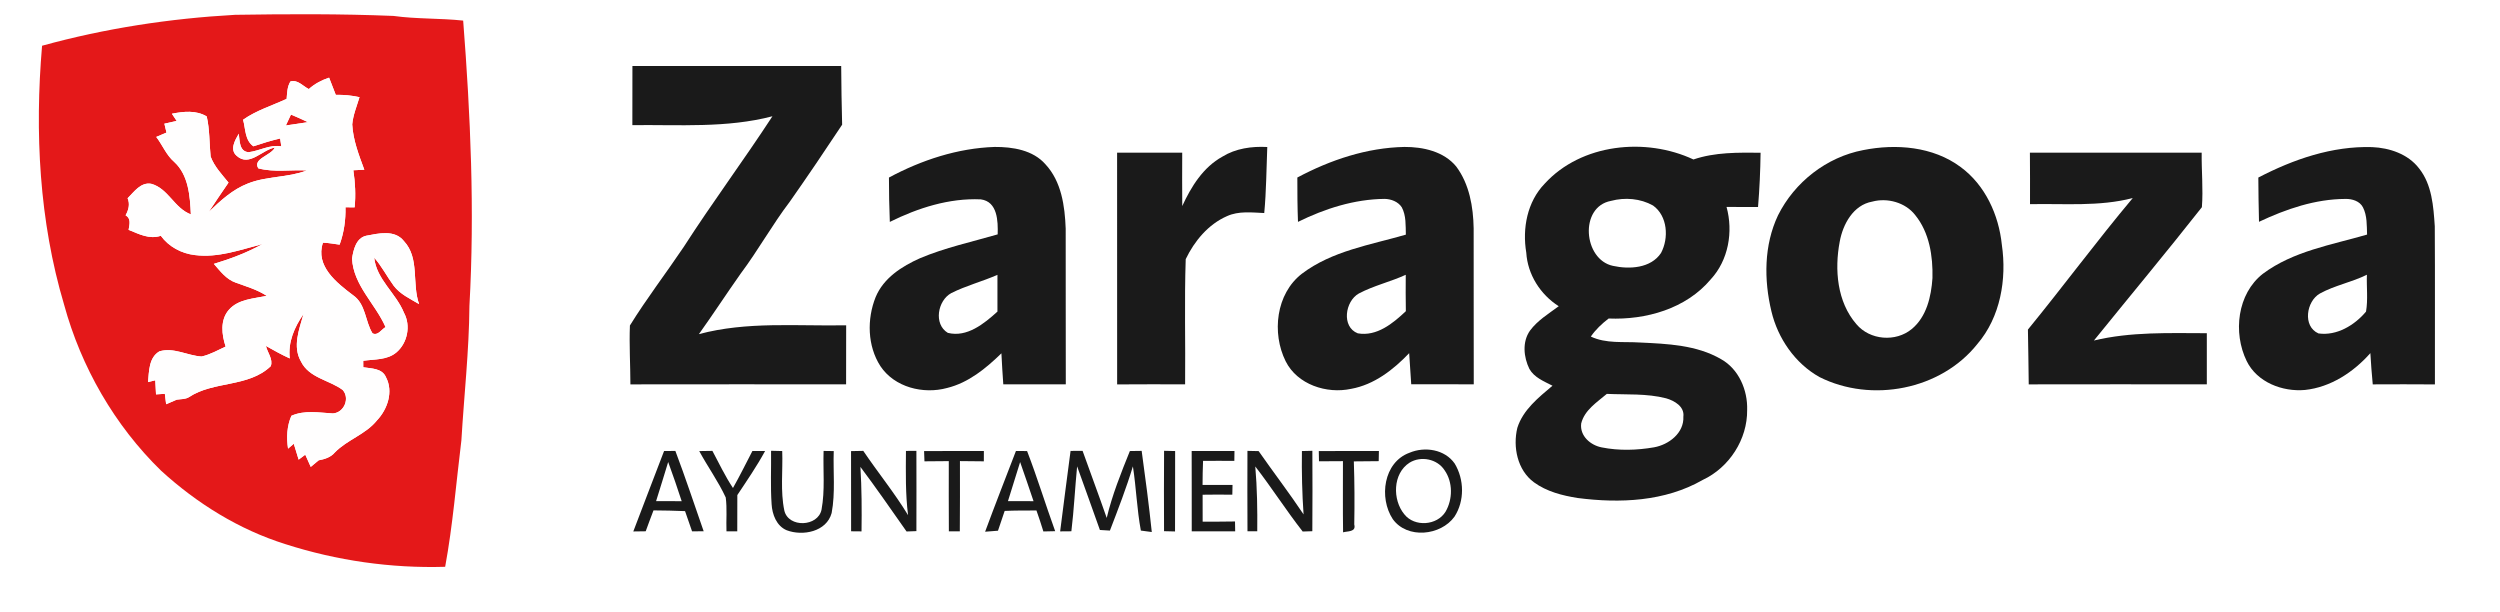
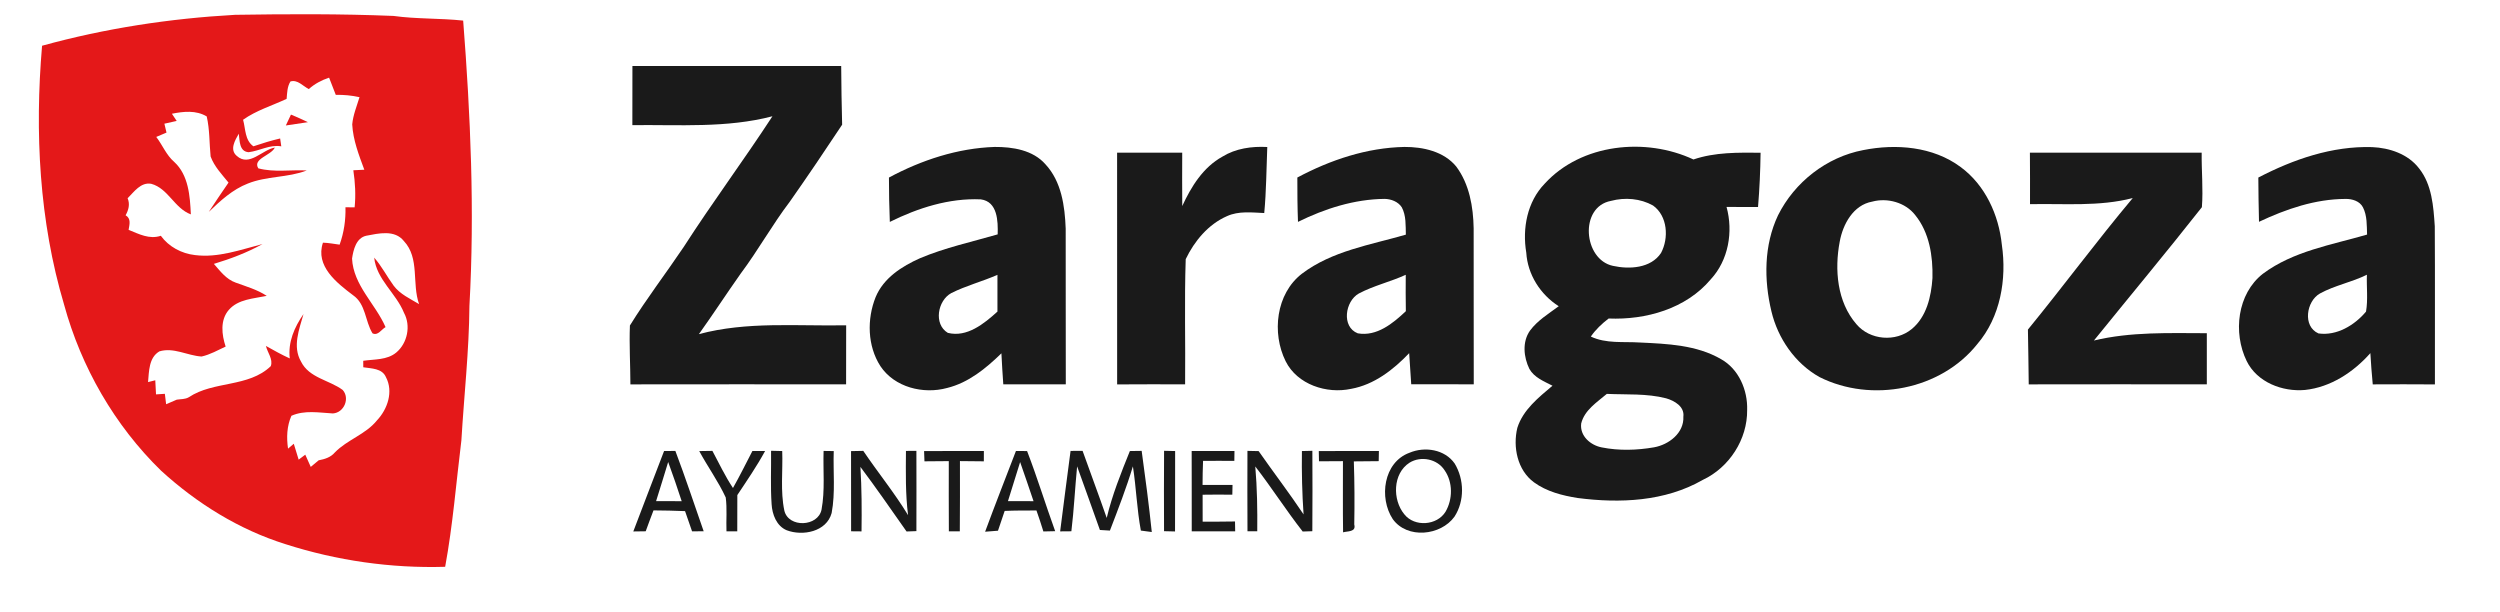
<svg xmlns="http://www.w3.org/2000/svg" width="744pt" height="182pt" viewBox="0 0 744 182" version="1.1" id="svg33">
  <defs id="defs33" />
  <g id="#e41819ff">
    <path fill="#e41819" opacity="1.00" d=" M 12.52 13.61 C 31.27 8.44 50.57 5.49 69.98 4.41 C 85.68 4.16 101.40 4.10 117.09 4.74 C 123.97 5.69 130.94 5.39 137.84 6.13 C 140.03 34.36 141.29 62.74 139.70 91.04 C 139.60 104.41 138.10 117.70 137.31 131.04 C 135.76 143.59 134.77 156.24 132.48 168.68 C 116.38 169.16 100.25 166.85 84.92 161.93 C 71.11 157.60 58.59 149.80 47.94 140.08 C 34.11 126.60 24.15 109.26 19.07 90.65 C 11.66 65.75 10.32 39.39 12.52 13.61 M 86.43 24.25 C 85.46 25.81 85.46 27.66 85.30 29.42 C 80.96 31.45 76.29 32.84 72.34 35.64 C 73.10 38.36 72.84 41.72 75.41 43.54 C 78.03 42.65 80.68 41.84 83.37 41.21 C 83.45 41.79 83.62 42.96 83.71 43.55 C 80.28 42.96 77.26 44.91 73.97 45.30 C 71.14 45.05 71.37 41.87 71.06 39.79 C 69.95 41.75 68.26 44.53 70.46 46.39 C 74.18 49.76 78.00 44.57 81.80 43.91 C 80.66 46.32 75.10 47.21 76.87 50.10 C 81.57 51.35 86.49 50.48 91.30 50.73 C 85.65 52.91 79.38 52.36 73.76 54.62 C 69.22 56.38 65.59 59.73 62.14 63.05 C 64.04 60.11 66.04 57.23 68.01 54.34 C 66.04 51.91 63.77 49.56 62.68 46.57 C 62.28 42.60 62.43 38.57 61.52 34.65 C 58.34 32.75 54.63 33.16 51.16 33.85 C 51.51 34.39 52.22 35.45 52.58 35.99 C 51.36 36.25 50.14 36.53 48.92 36.81 C 49.13 37.69 49.34 38.58 49.55 39.46 C 48.53 39.88 47.51 40.31 46.50 40.75 C 48.37 43.18 49.48 46.15 51.84 48.18 C 56.13 52.11 56.54 58.37 56.80 63.80 C 51.90 61.99 50.09 56.09 45.01 54.70 C 41.90 54.14 39.90 57.09 37.98 59.00 C 38.73 60.75 38.27 62.48 37.38 64.07 C 39.08 65.05 38.53 66.83 38.27 68.40 C 41.36 69.65 44.45 71.31 47.86 70.17 C 50.24 73.44 54.01 75.45 58.01 75.91 C 64.89 76.79 71.57 74.32 78.13 72.63 C 73.55 75.17 68.65 77.02 63.65 78.53 C 65.52 80.67 67.33 83.12 70.12 84.10 C 73.27 85.26 76.55 86.18 79.38 88.05 C 75.50 88.88 70.91 89.00 68.10 92.22 C 65.46 95.24 65.98 99.62 67.15 103.14 C 64.81 104.22 62.53 105.54 59.99 106.10 C 55.78 105.85 51.67 103.28 47.43 104.57 C 44.27 106.43 44.36 110.52 44.06 113.71 C 44.59 113.58 45.67 113.31 46.21 113.17 C 46.27 114.57 46.34 115.97 46.43 117.37 C 47.09 117.32 48.40 117.24 49.06 117.20 C 49.16 117.97 49.35 119.53 49.44 120.30 C 50.49 119.84 51.55 119.39 52.60 118.94 C 53.80 118.75 55.12 118.86 56.20 118.21 C 63.59 113.29 73.93 115.35 80.58 108.97 C 81.34 106.91 79.59 104.93 79.14 102.95 C 81.47 104.25 83.80 105.57 86.24 106.67 C 85.66 101.83 87.62 97.36 90.32 93.47 C 89.04 98.01 86.99 103.12 89.58 107.60 C 91.99 112.49 97.97 113.08 101.98 116.05 C 104.20 118.51 102.42 122.81 99.08 123.04 C 94.95 122.82 90.66 121.98 86.72 123.74 C 85.36 126.84 85.24 130.21 85.72 133.52 C 86.14 133.16 87.00 132.42 87.43 132.06 C 87.91 133.63 88.39 135.21 88.88 136.79 C 89.38 136.42 90.36 135.68 90.85 135.31 C 91.38 136.53 91.93 137.74 92.48 138.95 C 93.07 138.46 94.24 137.48 94.83 136.99 C 96.63 136.65 98.42 136.11 99.65 134.65 C 103.36 130.83 108.83 129.29 112.20 125.09 C 115.35 121.75 117.12 116.52 114.86 112.25 C 113.72 109.58 110.53 109.69 108.11 109.30 C 108.11 108.82 108.10 107.85 108.10 107.37 C 111.42 106.88 115.19 107.19 117.93 104.91 C 121.26 102.12 122.32 96.94 120.23 93.10 C 117.90 87.28 112.02 83.16 111.36 76.67 C 113.60 79.22 115.14 82.26 117.13 84.99 C 119.04 87.56 122.05 88.90 124.72 90.50 C 122.53 84.41 124.96 76.83 120.20 71.74 C 117.45 68.28 112.68 69.46 108.97 70.16 C 105.98 70.83 105.16 74.35 104.77 76.95 C 105.16 84.90 111.72 90.41 114.74 97.35 C 113.50 98.01 112.50 100.01 110.86 99.20 C 108.62 95.57 108.90 90.49 105.06 87.85 C 100.21 84.18 93.77 79.19 96.11 72.22 C 97.78 72.27 99.42 72.59 101.07 72.81 C 102.36 69.24 102.91 65.47 102.81 61.68 C 103.49 61.69 104.86 61.71 105.54 61.71 C 105.90 58.03 105.71 54.32 105.15 50.67 C 105.97 50.63 107.60 50.55 108.42 50.51 C 106.81 46.15 105.07 41.70 104.82 37.02 C 105.08 34.21 106.18 31.59 106.99 28.92 C 104.67 28.41 102.30 28.17 99.93 28.24 C 99.26 26.53 98.59 24.82 97.94 23.11 C 95.72 23.85 93.64 24.94 91.90 26.51 C 90.17 25.64 88.54 23.60 86.43 24.25 Z" id="path11" />
    <path fill="#e41819" opacity="1.00" d=" M 86.59 34.10 C 88.29 34.81 89.98 35.55 91.64 36.36 C 89.45 36.70 87.26 37.00 85.07 37.34 C 85.56 36.26 86.07 35.18 86.59 34.10 Z" id="path12" />
  </g>
  <path fill="#fffefe" opacity="1" d="m 188.21,19.64 c 20.71,0.03 41.42,0.01 62.13,0.01 0.06,5.82 0.11,11.64 0.28,17.46 -5.09,7.69 -10.26,15.34 -15.56,22.89 -5.25,6.9 -9.45,14.51 -14.65,21.45 -4.2,5.95 -8.18,12.06 -12.42,17.99 14.3,-3.84 29.21,-2.35 43.83,-2.63 -0.03,5.85 -0.01,11.71 -0.02,17.57 -21.4,-0.01 -42.79,-0.03 -64.19,0.01 -0.01,-5.84 -0.38,-11.68 -0.15,-17.52 4.97,-8.03 10.75,-15.55 16.02,-23.39 8.47,-13.18 17.84,-25.75 26.4,-38.88 -13.6,3.56 -27.79,2.48 -41.69,2.64 0.02,-5.87 0,-11.73 0.02,-17.6 z" id="path13" style="fill:#1a1a1a" />
-   <path fill="#fffefe" opacity="1" d="m 86.43,24.25 c 2.11,-0.65 3.74,1.39 5.47,2.26 1.74,-1.57 3.82,-2.66 6.04,-3.4 0.65,1.71 1.32,3.42 1.99,5.13 2.37,-0.07 4.74,0.17 7.06,0.68 -0.81,2.67 -1.91,5.29 -2.17,8.1 0.25,4.68 1.99,9.13 3.6,13.49 -0.82,0.04 -2.45,0.12 -3.27,0.16 0.56,3.65 0.75,7.36 0.39,11.04 -0.68,0 -2.05,-0.02 -2.73,-0.03 0.1,3.79 -0.45,7.56 -1.74,11.13 -1.65,-0.22 -3.29,-0.54 -4.96,-0.59 -2.34,6.97 4.1,11.96 8.95,15.63 3.84,2.64 3.56,7.72 5.8,11.35 1.64,0.81 2.64,-1.19 3.88,-1.85 -3.02,-6.94 -9.58,-12.45 -9.97,-20.4 0.39,-2.6 1.21,-6.12 4.2,-6.79 3.71,-0.7 8.48,-1.88 11.23,1.58 4.76,5.09 2.33,12.67 4.52,18.76 -2.67,-1.6 -5.68,-2.94 -7.59,-5.51 -1.99,-2.73 -3.53,-5.77 -5.77,-8.32 0.66,6.49 6.54,10.61 8.87,16.43 2.09,3.84 1.03,9.02 -2.3,11.81 -2.74,2.28 -6.51,1.97 -9.83,2.46 0,0.48 0.01,1.45 0.01,1.93 2.42,0.39 5.61,0.28 6.75,2.95 2.26,4.27 0.49,9.5 -2.66,12.84 -3.37,4.2 -8.84,5.74 -12.55,9.56 -1.23,1.46 -3.02,2 -4.82,2.34 -0.59,0.49 -1.76,1.47 -2.35,1.96 -0.55,-1.21 -1.1,-2.42 -1.63,-3.64 -0.49,0.37 -1.47,1.11 -1.97,1.48 -0.49,-1.58 -0.97,-3.16 -1.45,-4.73 -0.43,0.36 -1.29,1.1 -1.71,1.46 -0.48,-3.31 -0.36,-6.68 1,-9.78 3.94,-1.76 8.23,-0.92 12.36,-0.7 3.34,-0.23 5.12,-4.53 2.9,-6.99 -4.01,-2.97 -9.99,-3.56 -12.4,-8.45 -2.59,-4.48 -0.54,-9.59 0.74,-14.13 -2.7,3.89 -4.66,8.36 -4.08,13.2 -2.44,-1.1 -4.77,-2.42 -7.1,-3.72 0.45,1.98 2.2,3.96 1.44,6.02 -6.65,6.38 -16.99,4.32 -24.38,9.24 -1.08,0.65 -2.4,0.54 -3.6,0.73 -1.05,0.45 -2.11,0.9 -3.16,1.36 -0.09,-0.77 -0.28,-2.33 -0.38,-3.1 -0.66,0.04 -1.97,0.12 -2.63,0.17 -0.09,-1.4 -0.16,-2.8 -0.22,-4.2 -0.54,0.14 -1.62,0.41 -2.15,0.54 0.3,-3.19 0.21,-7.28 3.37,-9.14 4.24,-1.29 8.35,1.28 12.56,1.53 2.54,-0.56 4.82,-1.88 7.16,-2.96 -1.17,-3.52 -1.69,-7.9 0.95,-10.92 2.81,-3.22 7.4,-3.34 11.28,-4.17 -2.83,-1.87 -6.11,-2.79 -9.26,-3.95 -2.79,-0.98 -4.6,-3.43 -6.47,-5.57 5,-1.51 9.9,-3.36 14.48,-5.9 -6.56,1.69 -13.24,4.16 -20.12,3.28 -4,-0.46 -7.77,-2.47 -10.15,-5.74 -3.41,1.14 -6.5,-0.52 -9.59,-1.77 0.26,-1.57 0.81,-3.35 -0.89,-4.33 0.89,-1.59 1.35,-3.32 0.6,-5.07 1.92,-1.91 3.92,-4.86 7.03,-4.3 5.08,1.39 6.89,7.29 11.79,9.1 -0.26,-5.43 -0.67,-11.69 -4.96,-15.62 -2.36,-2.03 -3.47,-5 -5.34,-7.43 1.01,-0.44 2.03,-0.87 3.05,-1.29 -0.21,-0.88 -0.42,-1.77 -0.63,-2.65 1.22,-0.28 2.44,-0.56 3.66,-0.82 -0.36,-0.54 -1.07,-1.6 -1.42,-2.14 3.47,-0.69 7.18,-1.1 10.36,0.8 0.91,3.92 0.76,7.95 1.16,11.92 1.09,2.99 3.36,5.34 5.33,7.77 -1.97,2.89 -3.97,5.77 -5.87,8.71 3.45,-3.32 7.08,-6.67 11.62,-8.43 5.62,-2.26 11.89,-1.71 17.54,-3.89 -4.81,-0.25 -9.73,0.62 -14.43,-0.63 -1.77,-2.89 3.79,-3.78 4.93,-6.19 -3.8,0.66 -7.62,5.85 -11.34,2.48 -2.2,-1.86 -0.51,-4.64 0.6,-6.6 0.31,2.08 0.08,5.26 2.91,5.51 3.29,-0.39 6.31,-2.34 9.74,-1.75 -0.09,-0.59 -0.26,-1.76 -0.34,-2.34 -2.69,0.63 -5.34,1.44 -7.96,2.33 -2.57,-1.82 -2.31,-5.18 -3.07,-7.9 3.95,-2.8 8.62,-4.19 12.96,-6.22 0.16,-1.76 0.16,-3.61 1.13,-5.17 m 0.16,9.85 c -0.52,1.08 -1.03,2.16 -1.52,3.24 2.19,-0.34 4.38,-0.64 6.57,-0.98 -1.66,-0.81 -3.35,-1.55 -5.05,-2.26 z" id="path14" />
  <path fill="#fffefe" opacity="1" d="m 264.55,52.84 c 9.68,-5.2 20.44,-8.75 31.48,-9.11 5.35,-0.03 11.39,0.92 15.1,5.17 4.76,5.11 5.77,12.44 6.02,19.14 0.05,15.44 -0.03,30.88 0.03,46.33 -6.2,0 -12.4,-0.01 -18.6,0.01 -0.21,-3.07 -0.42,-6.15 -0.56,-9.23 -4.6,4.47 -9.79,8.75 -16.16,10.31 -7.08,1.94 -15.66,-0.18 -19.86,-6.51 -3.87,-6.01 -4.03,-13.98 -1.42,-20.51 2.35,-5.7 7.81,-9.19 13.21,-11.59 7.45,-3.15 15.38,-4.85 23.12,-7.1 0.11,-3.92 0,-9.75 -5.02,-10.42 -9.42,-0.42 -18.72,2.56 -27.08,6.71 -0.18,-4.4 -0.26,-8.8 -0.26,-13.2 m 18.54,34.39 c -4.06,2.21 -5.31,9.26 -1.02,11.83 5.71,1.43 10.81,-2.74 14.77,-6.33 0,-3.65 0.02,-7.29 0,-10.94 -4.52,1.99 -9.35,3.22 -13.75,5.44 z" id="path15" style="fill:#1a1a1a" />
  <path fill="#fffefe" opacity="1" d="m 363.78,46.62 c 3.98,-2.46 8.76,-3.12 13.36,-2.87 -0.27,6.55 -0.28,13.12 -0.9,19.65 -3.7,-0.16 -7.61,-0.66 -11.08,0.92 -5.57,2.43 -9.71,7.42 -12.29,12.8 -0.42,12.4 -0.05,24.84 -0.18,37.26 -6.74,-0.02 -13.49,-0.03 -20.23,0.02 -0.01,-22.99 0.01,-45.98 -0.01,-68.97 6.46,0.02 12.92,0.01 19.38,0 -0.01,5.3 -0.05,10.59 0.01,15.89 2.66,-5.79 6.21,-11.53 11.94,-14.7 z" id="path16" style="fill:#1a1a1a" />
  <path fill="#fffefe" opacity="1" d="m 386.09,52.83 c 9.81,-5.23 20.68,-8.88 31.87,-9.1 5.54,-0.03 11.73,1.33 15.41,5.82 3.92,5.25 5.07,11.98 5.19,18.39 0.04,15.48 -0.02,30.95 0.03,46.43 -6.2,-0.02 -12.41,0.01 -18.61,-0.01 -0.18,-3.09 -0.39,-6.18 -0.61,-9.26 -4.71,4.93 -10.4,9.38 -17.28,10.62 -7.28,1.57 -16.01,-1.27 -19.48,-8.21 -4.17,-8.39 -2.89,-20.07 4.81,-26.03 8.98,-6.82 20.39,-8.59 30.96,-11.65 -0.08,-2.73 0.12,-5.65 -1.21,-8.14 -1.08,-1.68 -3.19,-2.47 -5.12,-2.5 -9.01,0.09 -17.75,2.89 -25.77,6.84 -0.17,-4.4 -0.2,-8.8 -0.19,-13.2 m 18.29,34.52 c -4.09,2.3 -5.22,9.92 -0.31,11.85 5.66,1 10.48,-2.97 14.31,-6.59 -0.06,-3.61 -0.06,-7.22 -0.03,-10.83 -4.56,2.09 -9.54,3.22 -13.97,5.57 z" id="path17" style="fill:#1a1a1a" />
  <path fill="#fffefe" opacity="1" d="m 459.7,54.66 c 10.9,-11.93 30.05,-13.86 44.27,-7.2 6.42,-2.19 13.28,-2.06 19.98,-2.01 -0.07,5.39 -0.31,10.77 -0.76,16.15 -3.13,0.02 -6.25,0.01 -9.37,-0.01 2.03,7.38 0.58,15.84 -4.71,21.55 -7.36,8.75 -19.28,12.11 -30.38,11.65 -2.01,1.54 -3.86,3.28 -5.3,5.37 4.55,2.17 9.71,1.45 14.59,1.77 8.19,0.39 16.87,0.72 24.16,4.95 5.29,2.95 7.96,9.24 7.77,15.12 0.11,8.75 -5.32,17.13 -13.21,20.82 -11.22,6.45 -24.66,7.01 -37.2,5.39 -4.57,-0.72 -9.25,-1.91 -13.04,-4.68 -4.93,-3.62 -6.32,-10.51 -4.94,-16.21 1.7,-5.38 6.32,-9.02 10.46,-12.53 -2.5,-1.29 -5.41,-2.42 -6.87,-4.99 -1.72,-3.51 -2.18,-8.06 0.17,-11.4 2.25,-3.05 5.56,-5.04 8.56,-7.27 -5.46,-3.46 -9.26,-9.43 -9.66,-15.93 -1.21,-7.22 0.26,-15.14 5.48,-20.54 m 19.74,5.12 c -9.53,1.77 -8.24,17.47 0.57,19.34 4.87,1.08 11.28,0.74 14.31,-3.83 2.37,-4.43 1.97,-11.04 -2.38,-14.13 -3.76,-2.11 -8.37,-2.48 -12.5,-1.38 m -1.25,57.44 c -2.94,2.5 -6.66,4.83 -7.63,8.82 -0.45,3.71 2.79,6.48 6.14,7.11 5.1,1.02 10.43,0.86 15.55,-0.03 4.39,-0.79 8.95,-4.24 8.72,-9.12 0.39,-3.01 -2.67,-4.76 -5.13,-5.46 -5.76,-1.49 -11.77,-1.05 -17.65,-1.32 z" id="path18" style="fill:#1a1a1a" />
  <path fill="#fffefe" opacity="1" d="m 554.49,44.67 c 9.76,-1.95 20.77,-1.08 28.97,5.02 7.34,5.37 11.38,14.27 12.29,23.16 1.5,10.24 -0.42,21.52 -7.31,29.55 -10.86,13.66 -31.51,17.57 -46.95,9.82 -7.28,-4.07 -12.41,-11.52 -14.32,-19.58 -2.25,-9.38 -2.23,-19.68 1.96,-28.54 4.93,-9.9 14.46,-17.35 25.36,-19.43 M 557.18,60 c -5.65,1.01 -8.74,6.73 -9.68,11.92 -1.58,8.31 -0.79,17.94 4.97,24.56 4.01,4.77 11.69,5.39 16.47,1.44 4.43,-3.66 5.79,-9.68 6.16,-15.16 0.16,-6.53 -0.9,-13.56 -5.15,-18.77 -2.92,-3.75 -8.26,-5.2 -12.77,-3.99 z" id="path19" style="fill:#1a1a1a" />
  <path fill="#fffefe" opacity="1" d="m 672.08,52.84 c 10.43,-5.43 21.97,-9.42 33.86,-9.06 5.2,0.22 10.7,2.06 13.97,6.33 3.85,4.83 4.28,11.3 4.68,17.22 0.1,15.69 0.01,31.38 0.04,47.07 -6.17,-0.05 -12.33,-0.04 -18.5,-0.01 -0.31,-3.1 -0.52,-6.2 -0.71,-9.3 -5.01,5.66 -11.81,10.15 -19.45,10.96 -6.73,0.61 -14.28,-2.29 -17.37,-8.62 -4.09,-8.4 -2.81,-19.99 4.84,-25.96 9.04,-6.75 20.42,-8.58 31,-11.66 -0.1,-2.72 0.05,-5.6 -1.22,-8.1 -0.95,-1.87 -3.23,-2.55 -5.19,-2.51 -9.02,0.03 -17.67,3 -25.75,6.81 -0.14,-4.39 -0.15,-8.78 -0.2,-13.17 m 18.34,34.5 c -4.08,2.29 -5.22,9.81 -0.44,11.89 5.43,0.77 10.76,-2.44 14.15,-6.5 0.62,-3.6 0.12,-7.32 0.26,-10.97 -4.5,2.24 -9.57,3.16 -13.97,5.58 z" id="path20" style="fill:#1a1a1a" />
  <path fill="#fffefe" opacity="1" d="m 604.1,45.44 c 17.04,0 34.08,0 51.12,0 -0.07,5.4 0.48,10.84 0.06,16.22 -10.52,13.37 -21.43,26.45 -32.13,39.68 11.01,-2.64 22.37,-2.2 33.6,-2.18 0,5.08 0,10.15 0,15.22 -17.67,-0.01 -35.33,-0.03 -53,0.01 -0.04,-5.44 -0.16,-10.87 -0.24,-16.31 10.56,-12.92 20.48,-26.35 31.2,-39.14 -9.99,2.6 -20.38,1.6 -30.58,1.82 0.01,-5.11 0.02,-10.22 -0.03,-15.32 z" id="path21" style="fill:#1a1a1a" />
  <path fill="#fffefe" opacity="1" d="m 197.63,134.22 c 1.11,-0.01 2.23,-0.02 3.36,-0.02 2.99,7.9 5.63,15.93 8.42,23.9 -0.86,0.01 -2.59,0.02 -3.45,0.03 -0.69,-2.01 -1.4,-4.01 -2.09,-6.02 -3.13,-0.13 -6.26,-0.2 -9.39,-0.22 -0.8,2.06 -1.55,4.14 -2.32,6.22 -0.92,0.01 -2.77,0.03 -3.69,0.05 3.02,-8 6.12,-15.95 9.16,-23.94 m 1.22,3.27 c -1.2,3.89 -2.37,7.78 -3.6,11.65 2.54,0 5.08,0 7.62,0.01 -1.27,-3.91 -2.61,-7.8 -4.02,-11.66 z" id="path22" style="fill:#1a1a1a" />
  <path fill="#fffefe" opacity="1" d="m 208.09,134.24 c 1.3,-0.03 2.61,-0.05 3.92,-0.06 1.98,3.71 3.79,7.53 6.12,11.05 2.05,-3.61 3.87,-7.34 5.79,-11.02 1.26,-0.01 2.52,-0.01 3.78,0 -2.47,4.55 -5.41,8.81 -8.27,13.12 -0.02,3.59 -0.01,7.19 -0.02,10.79 -1.07,0 -2.14,0 -3.21,0.01 -0.13,-3.36 0.22,-6.75 -0.22,-10.08 -2.23,-4.82 -5.37,-9.15 -7.89,-13.81 z" id="path23" style="fill:#1a1a1a" />
  <path fill="#fffefe" opacity="1" d="m 229.47,134.15 c 1.11,0.02 2.21,0.05 3.32,0.08 0.22,5.9 -0.59,11.9 0.63,17.73 1.22,5.18 10.03,4.85 11.07,-0.3 1.07,-5.76 0.42,-11.65 0.61,-17.46 0.75,0.01 2.27,0.03 3.02,0.04 -0.21,6.13 0.52,12.36 -0.62,18.43 -1.51,5.58 -8.59,6.95 -13.39,5.13 -3.02,-1.27 -4.3,-4.7 -4.48,-7.76 -0.36,-5.29 -0.1,-10.59 -0.16,-15.89 z" id="path24" style="fill:#1a1a1a" />
  <path fill="#fffefe" opacity="1" d="m 253.27,134.25 c 1.21,-0.03 2.42,-0.05 3.64,-0.07 4.35,6.44 9.28,12.48 13.33,19.13 -0.8,-6.35 -0.67,-12.74 -0.63,-19.12 0.78,0 2.33,-0.01 3.11,-0.01 0.02,7.96 0.03,15.92 0,23.88 -0.73,0.03 -2.2,0.09 -2.93,0.11 -4.54,-6.44 -9,-12.93 -13.73,-19.22 0.39,6.39 0.42,12.79 0.33,19.19 -0.78,-0.01 -2.33,-0.02 -3.1,-0.03 -0.03,-7.95 -0.01,-15.91 -0.02,-23.86 z" id="path25" style="fill:#1a1a1a" />
  <path fill="#fffefe" opacity="1" d="m 275.01,134.24 c 5.93,-0.05 11.86,0.01 17.79,-0.03 -0.01,1.03 -0.01,2.05 -0.01,3.08 -2.37,-0.03 -4.74,-0.04 -7.11,-0.07 -0.02,6.97 0.05,13.94 -0.04,20.91 -1.09,-0.01 -2.17,-0.01 -3.26,-0.01 -0.06,-6.97 -0.01,-13.93 -0.02,-20.89 -2.42,0.01 -4.83,0.03 -7.24,0.06 -0.04,-1.02 -0.08,-2.03 -0.11,-3.05 z" id="path26" style="fill:#1a1a1a" />
  <path fill="#fffefe" opacity="1" d="m 302.34,134.22 c 1.1,0 2.21,0 3.32,0.01 3.03,7.87 5.49,15.93 8.36,23.85 -0.88,0.02 -2.63,0.06 -3.51,0.08 -0.65,-2.09 -1.32,-4.18 -2.06,-6.24 -3.15,0 -6.31,-0.01 -9.46,0.13 -0.67,1.96 -1.34,3.92 -1.99,5.89 -0.96,0.08 -2.87,0.23 -3.83,0.3 2.97,-8.04 6.1,-16.02 9.17,-24.02 m 1.25,3.29 c -1.21,3.87 -2.44,7.74 -3.62,11.62 2.54,0 5.07,0.01 7.61,0.02 -1.28,-3.9 -2.66,-7.76 -3.99,-11.64 z" id="path27" style="fill:#1a1a1a" />
  <path fill="#fffefe" opacity="1" d="m 318.6,134.19 c 1.19,0 2.38,-0.01 3.58,-0.01 2.37,6.66 4.86,13.28 7.18,19.96 1.63,-6.86 4.26,-13.39 6.89,-19.91 1.17,-0.02 2.34,-0.03 3.51,-0.05 1.11,8.04 2.17,16.09 3.01,24.15 -0.81,-0.11 -2.44,-0.32 -3.25,-0.43 -1.18,-6.31 -1.38,-12.77 -2.37,-19.11 -1.96,6.48 -4.41,12.79 -6.84,19.11 -1,-0.06 -1.99,-0.12 -2.98,-0.18 -2.29,-6.3 -4.46,-12.64 -6.78,-18.93 -0.63,6.43 -0.93,12.9 -1.71,19.32 -0.83,0.01 -2.51,0.03 -3.34,0.03 0.99,-7.99 2.07,-15.96 3.1,-23.95 z" id="path28" style="fill:#1a1a1a" />
  <path fill="#fffefe" opacity="1" d="m 346.43,134.16 c 1.09,0.02 2.19,0.04 3.29,0.07 -0.04,7.98 0.03,15.95 -0.03,23.93 -0.82,-0.02 -2.45,-0.06 -3.27,-0.08 -0.02,-7.97 -0.06,-15.95 0.01,-23.92 z" id="path29" style="fill:#1a1a1a" />
  <path fill="#fffefe" opacity="1" d="m 354.64,134.21 c 4.24,0.01 8.49,0.01 12.74,0 -0.02,0.98 -0.03,1.96 -0.04,2.95 -3.11,-0.02 -6.21,-0.03 -9.31,0 -0.11,2.38 -0.13,4.76 -0.15,7.15 2.97,0.03 5.94,0.01 8.92,0.01 -0.02,0.97 -0.04,1.94 -0.06,2.9 -2.95,-0.04 -5.89,-0.04 -8.84,0.01 0,2.67 0,5.34 0.01,8.01 3.21,0.03 6.42,-0.01 9.63,-0.05 0.01,0.73 0.04,2.2 0.05,2.93 -4.31,0 -8.62,0.01 -12.93,0 -0.03,-7.97 0.03,-15.94 -0.02,-23.91 z" id="path30" style="fill:#1a1a1a" />
  <path fill="#fffefe" opacity="1" d="m 371.24,134.18 c 1.1,0.02 2.21,0.04 3.33,0.07 4.41,6.31 9.09,12.43 13.37,18.83 -0.43,-6.27 -0.58,-12.56 -0.49,-18.85 1.03,-0.02 2.06,-0.05 3.11,-0.07 0.03,7.98 0.06,15.95 -0.01,23.93 -0.72,0.02 -2.15,0.07 -2.87,0.09 -4.92,-6.29 -9.22,-13.04 -14.11,-19.36 0.56,6.42 0.65,12.85 0.59,19.29 -0.73,0 -2.18,0 -2.91,0 -0.05,-7.98 -0.03,-15.95 -0.01,-23.93 z" id="path31" style="fill:#1a1a1a" />
  <path fill="#fffefe" opacity="1" d="m 392.47,134.23 c 5.96,-0.01 11.92,0 17.89,-0.01 -0.03,1.01 -0.05,2.01 -0.06,3.02 -2.47,0 -4.94,0.02 -7.4,0.07 0.22,6.26 0.24,12.53 0.13,18.79 0.62,2.28 -2.02,1.93 -3.33,2.32 -0.1,-7.06 -0.03,-14.12 -0.04,-21.18 -2.38,0.01 -4.75,0.02 -7.13,0.04 -0.01,-0.77 -0.04,-2.29 -0.06,-3.05 z" id="path32" style="fill:#1a1a1a" />
  <path fill="#fffefe" opacity="1" d="m 419.49,134.73 c 4.55,-1.92 10.5,-0.99 13.43,3.23 2.86,4.75 2.97,11.1 -0.06,15.79 -4.1,5.7 -14.07,6.72 -18.37,0.74 -4.17,-6.33 -2.78,-16.95 5,-19.76 m -0.02,2.97 c -5.01,3.22 -5.12,11.05 -1.53,15.37 3.03,3.83 9.75,3.35 12.27,-0.81 2.14,-3.69 2.19,-8.75 -0.29,-12.29 -2.17,-3.4 -7.05,-4.38 -10.45,-2.27 z" id="path33" style="fill:#1a1a1a" />
</svg>
